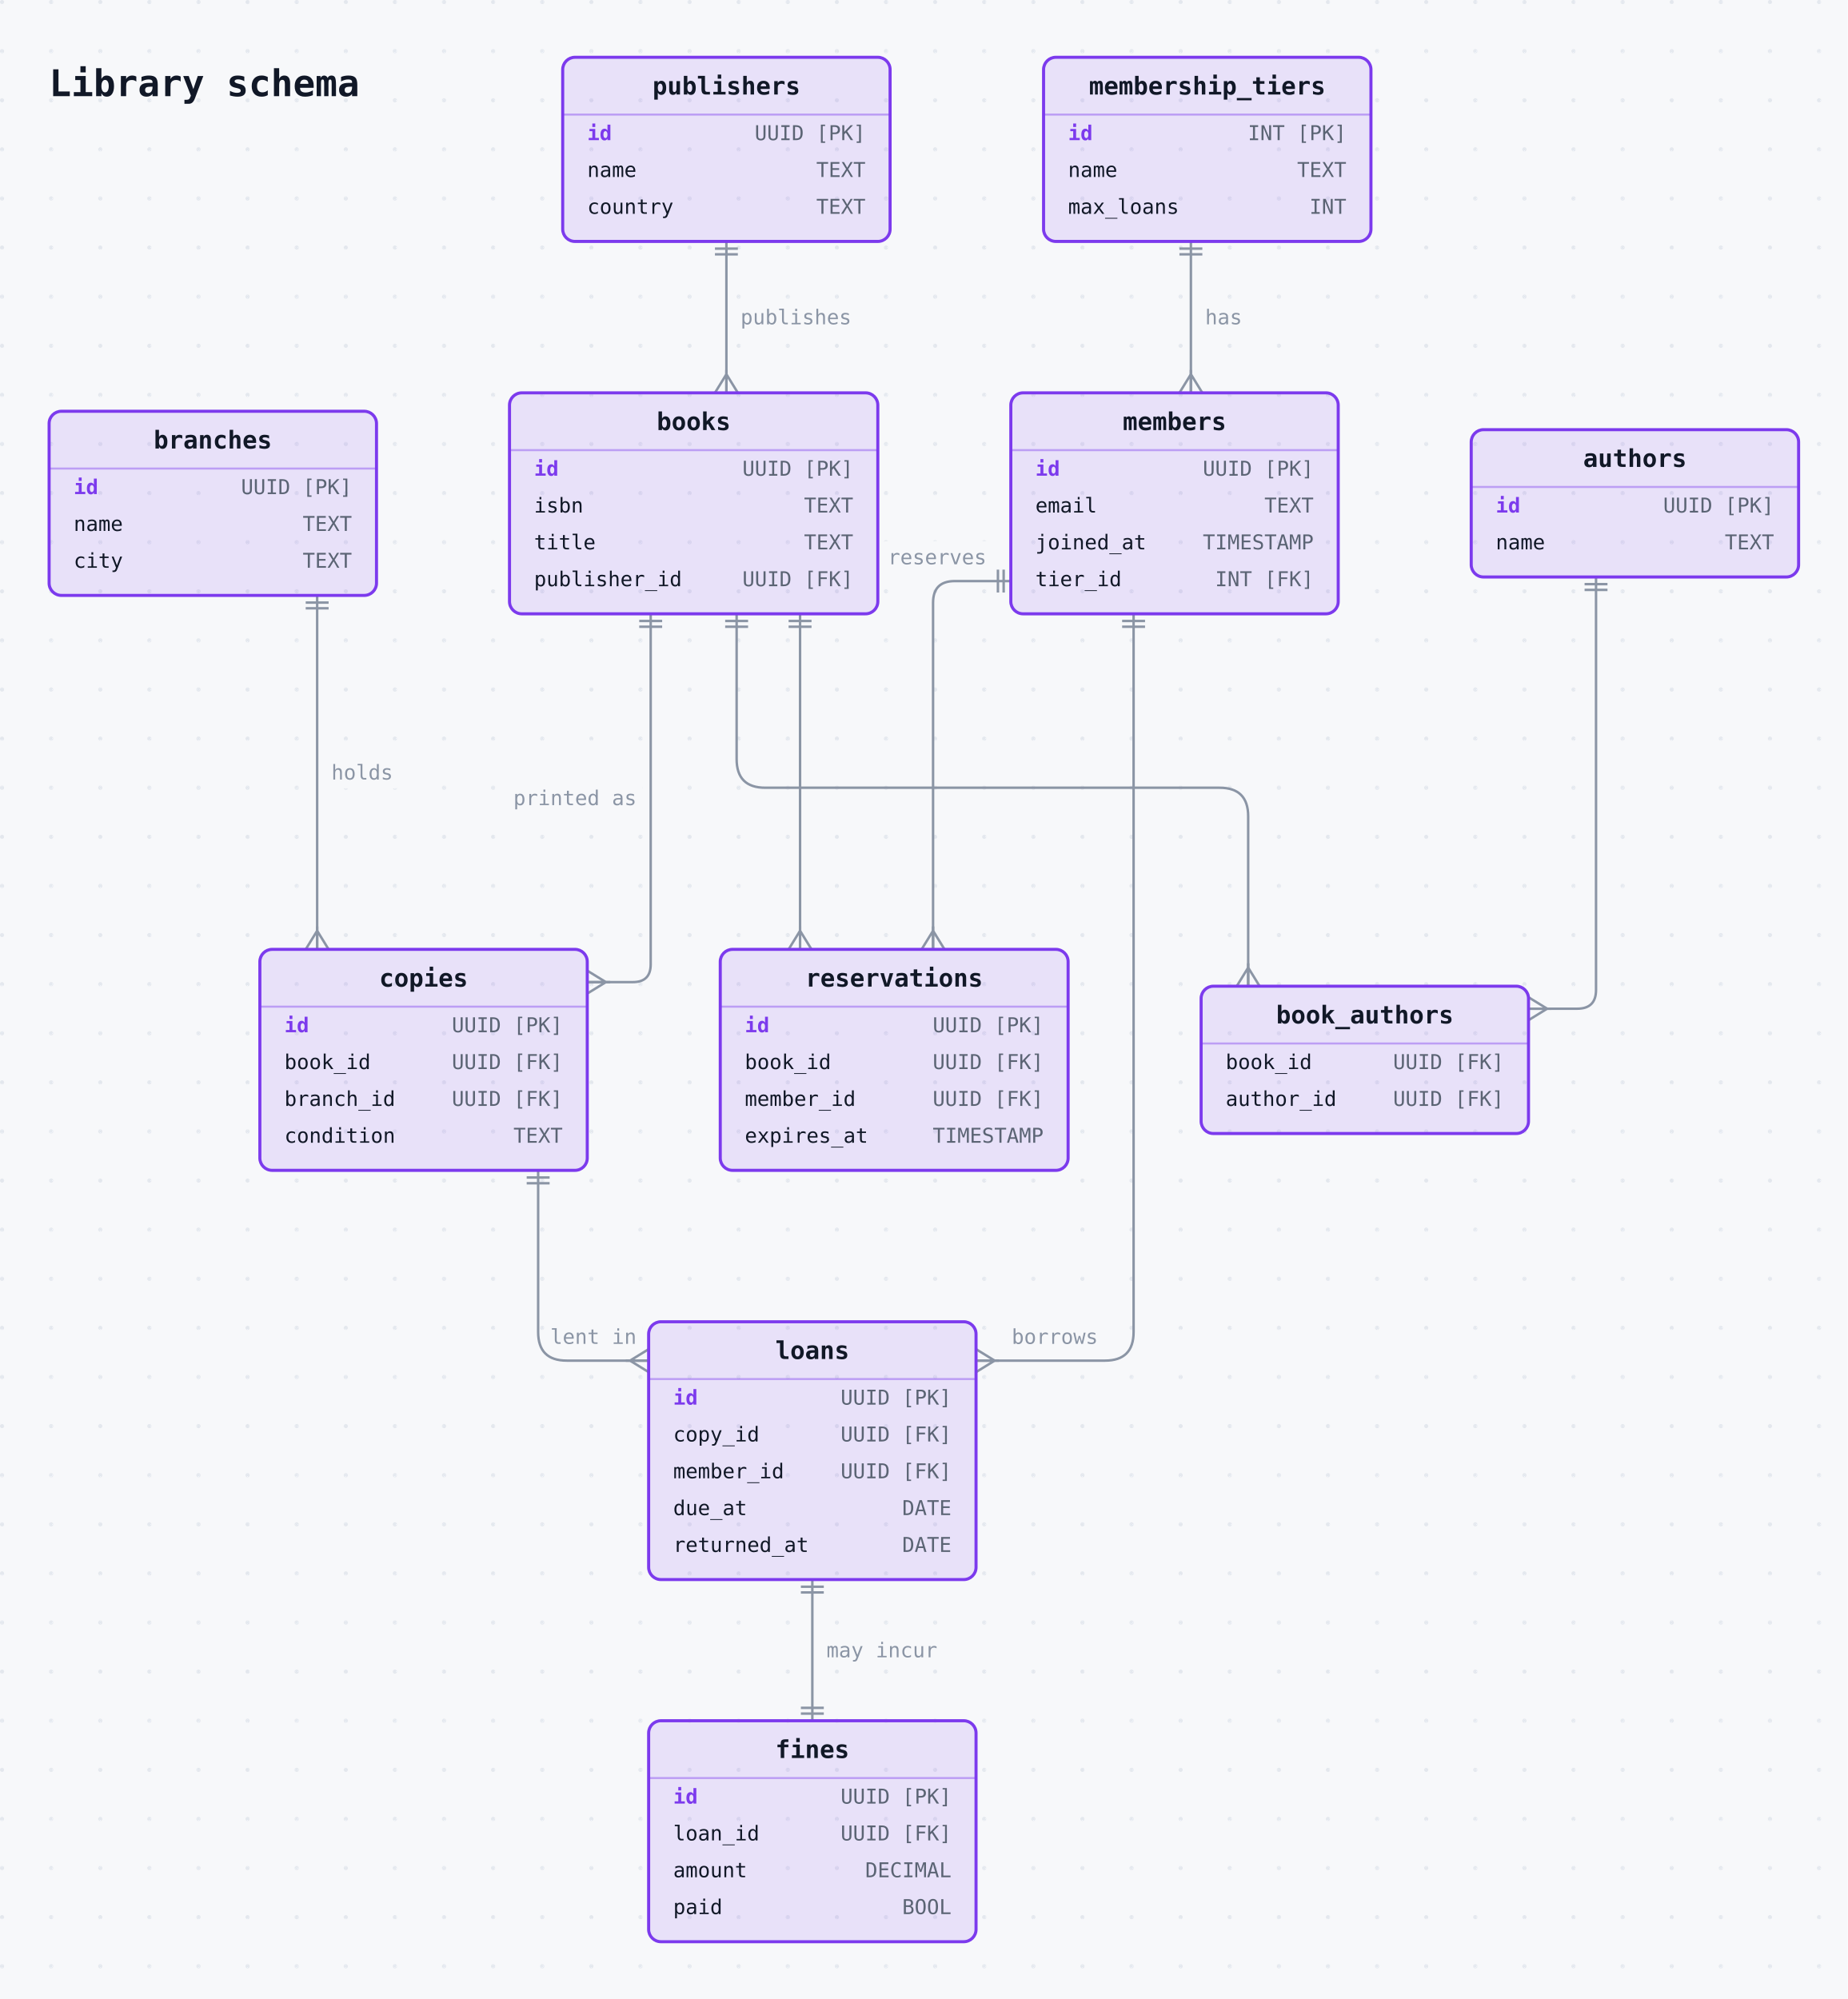
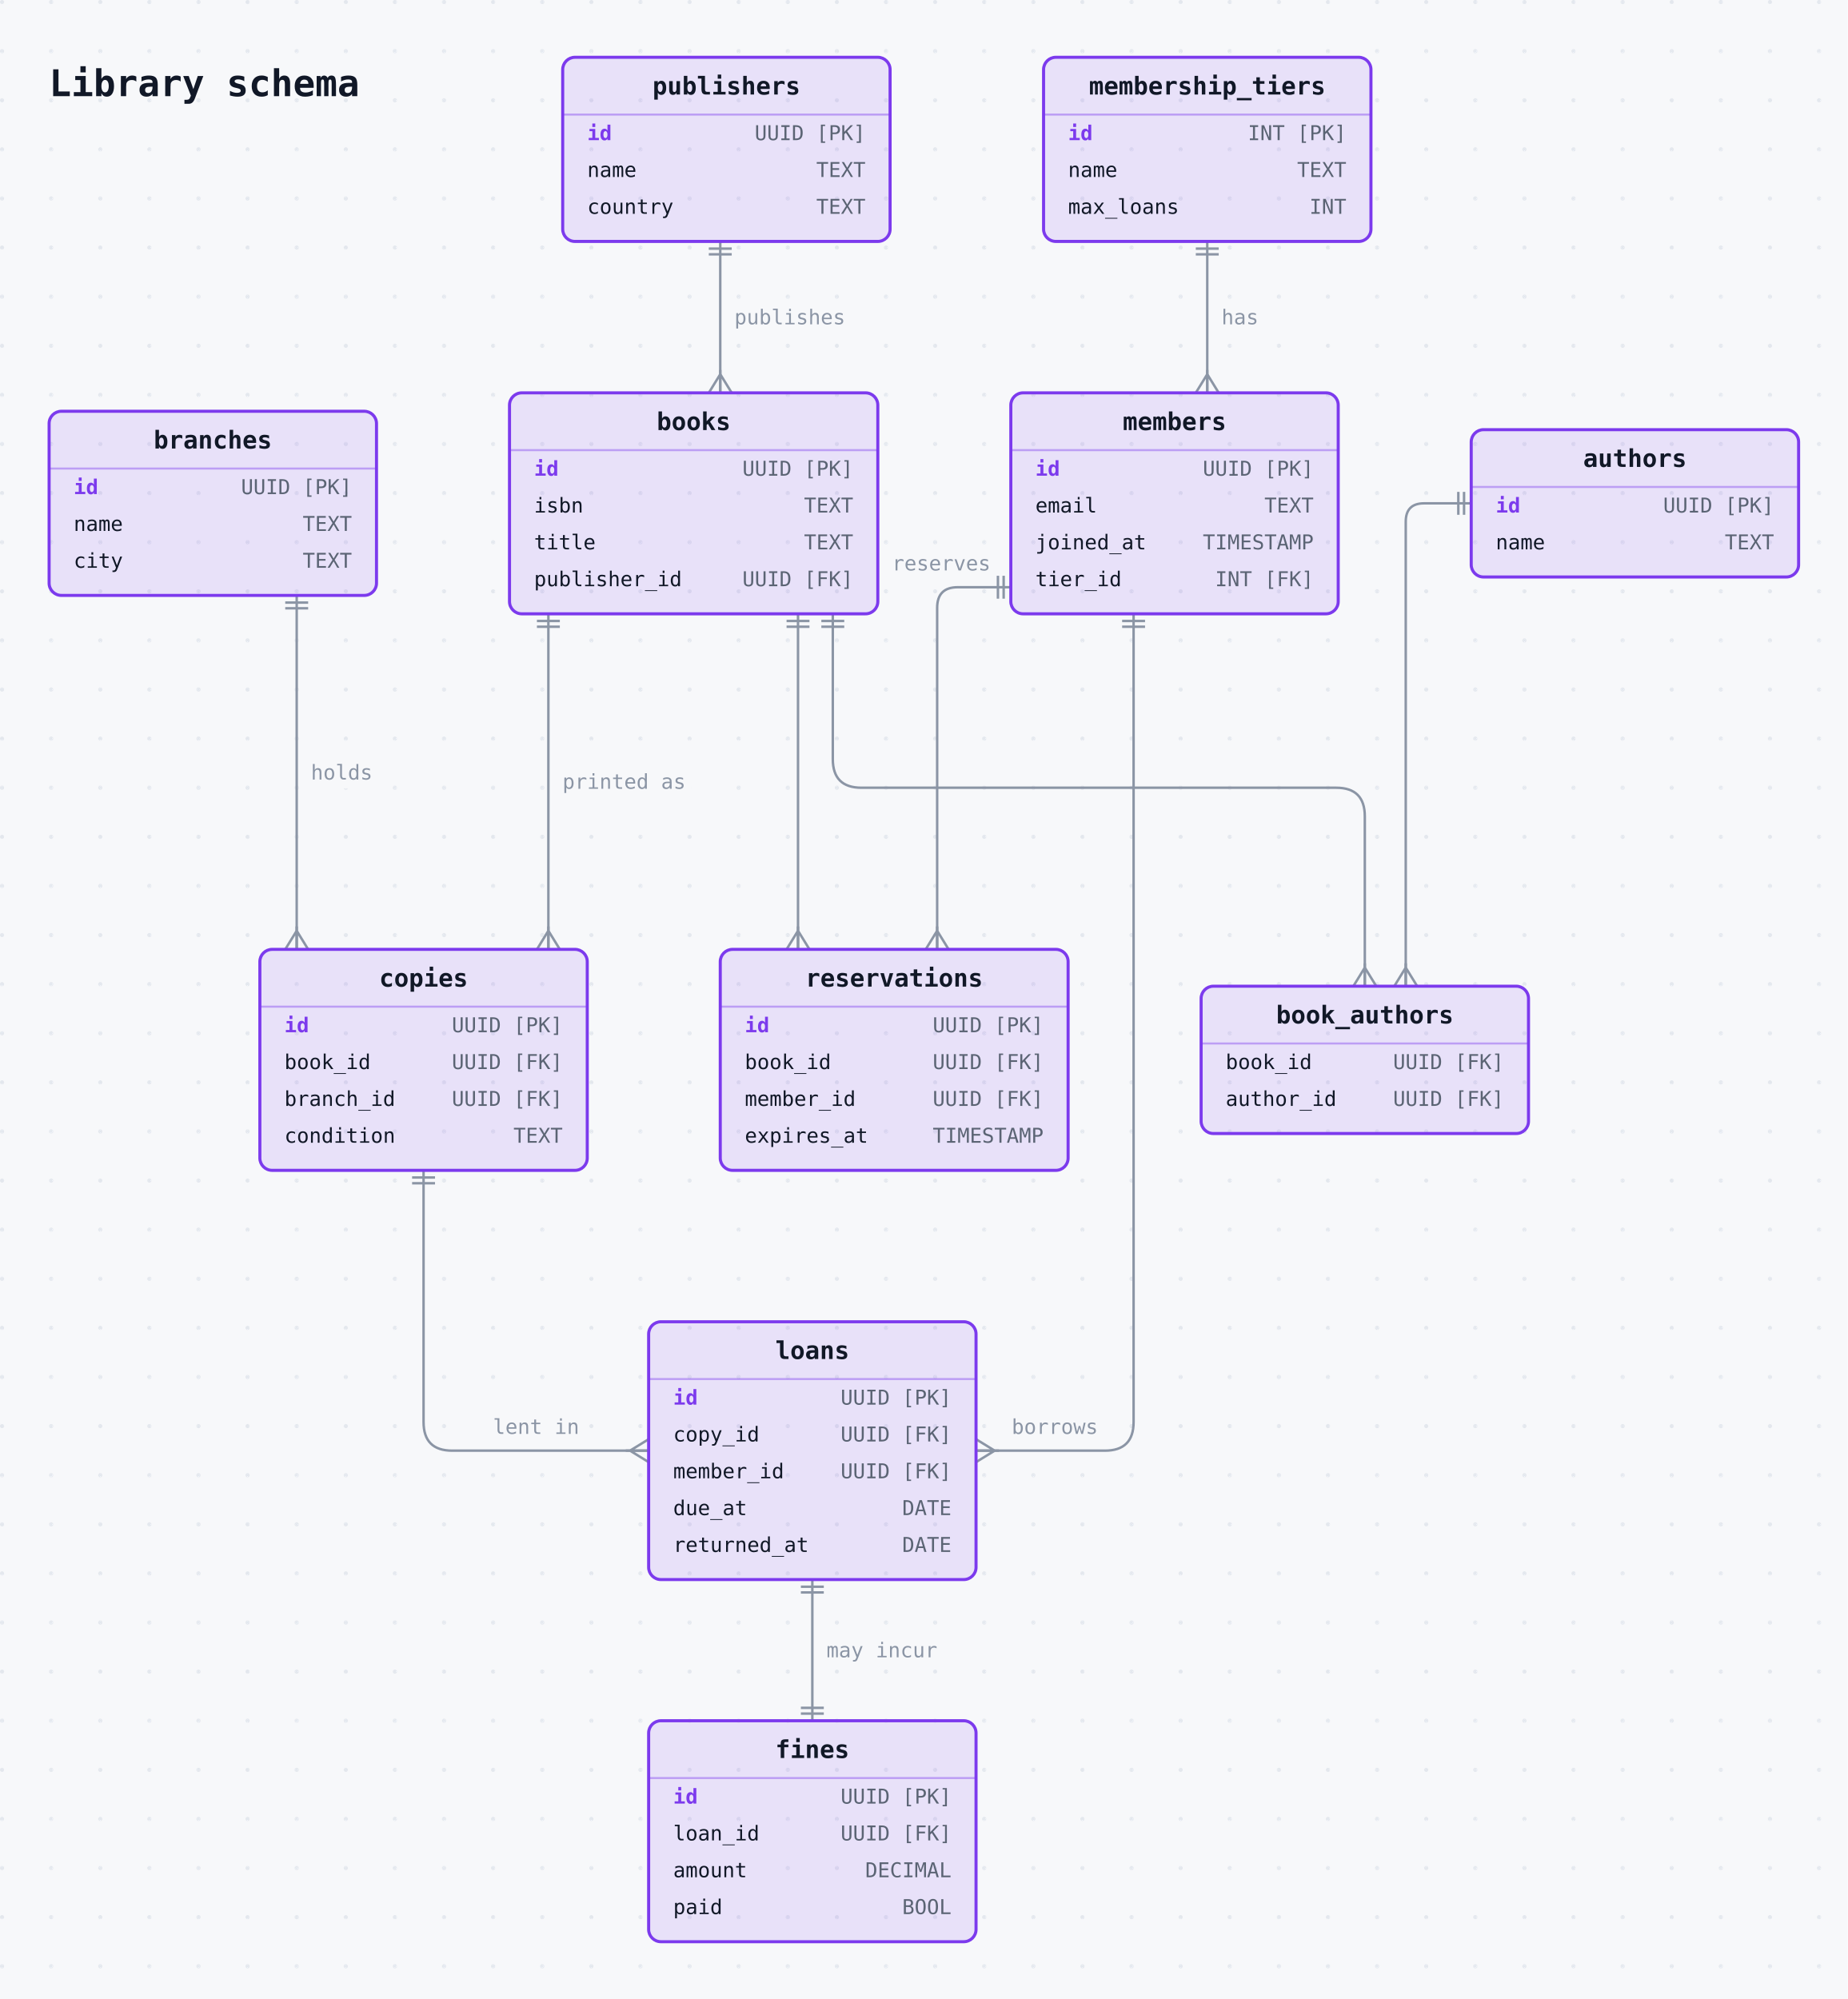
<svg xmlns="http://www.w3.org/2000/svg" version="1.1" width="903" height="977" viewBox="0 0 903 977" font-family="JetBrains Mono, ui-monospace, SFMono-Regular, Menlo, Consolas, monospace">
  <defs>
    <pattern id="canvas-grid" width="24" height="24" patternUnits="userSpaceOnUse">
      <circle cx="1" cy="1" r="1" fill="#e3e7ed" />
    </pattern>
    <marker id="marker-er-many-0" viewBox="-1 -1 13.2 13.2" refX="11.2" refY="5.6" markerWidth="13.2" markerHeight="13.2" markerUnits="userSpaceOnUse" orient="auto-start-reverse">
      <path d="M2.1 5.6 L11.2 0 M2.1 5.6 L11.2 11.2 M0 5.6 L11.2 5.6" fill="none" stroke="#8b95a5" stroke-width="1.2" />
    </marker>
    <marker id="marker-er-one-1" viewBox="-1 -1 13.2 13.2" refX="11.2" refY="5.6" markerWidth="13.2" markerHeight="13.2" markerUnits="userSpaceOnUse" orient="auto-start-reverse">
      <path d="M4.9 0 V11.2 M7.7 0 V11.2" fill="none" stroke="#8b95a5" stroke-width="1.2" />
    </marker>
  </defs>
  <rect width="100%" height="100%" fill="#f7f8fa" />
  <rect width="100%" height="100%" fill="url(#canvas-grid)" />
  <text x="24.0" y="47.0" text-anchor="start" font-size="18" font-weight="bold" fill="#111827">Library schema</text>
-   <path d="M 582.0 118.0 L 582.0 192.0" fill="none" stroke="#8b95a5" stroke-width="1.2" marker-end="url(#marker-er-many-0)" marker-start="url(#marker-er-one-1)" />
-   <path d="M 355.0 118.0 L 355.0 192.0" fill="none" stroke="#8b95a5" stroke-width="1.2" marker-end="url(#marker-er-many-0)" marker-start="url(#marker-er-one-1)" />
-   <path d="M 360.0 300.0 L 360.0 371.0 Q 360.0 385.0 374.0 385.0 L 596.0 385.0 Q 610.0 385.0 610.0 399.0 L 610.0 482.0" fill="none" stroke="#8b95a5" stroke-width="1.2" marker-end="url(#marker-er-many-0)" marker-start="url(#marker-er-one-1)" />
-   <path d="M 780.0 282.0 L 780.0 483.8 Q 780.0 493.0 770.8 493.0 L 747.0 493.0" fill="none" stroke="#8b95a5" stroke-width="1.2" marker-end="url(#marker-er-many-0)" marker-start="url(#marker-er-one-1)" />
-   <path d="M 318.0 300.0 L 318.0 471.3 Q 318.0 480.0 309.3 480.0 L 287.0 480.0" fill="none" stroke="#8b95a5" stroke-width="1.2" marker-end="url(#marker-er-many-0)" marker-start="url(#marker-er-one-1)" />
-   <path d="M 155.0 291.0 L 155.0 464.0" fill="none" stroke="#8b95a5" stroke-width="1.2" marker-end="url(#marker-er-many-0)" marker-start="url(#marker-er-one-1)" />
-   <path d="M 263.0 572.0 L 263.0 651.0 Q 263.0 665.0 277.0 665.0 L 317.0 665.0" fill="none" stroke="#8b95a5" stroke-width="1.2" marker-end="url(#marker-er-many-0)" marker-start="url(#marker-er-one-1)" />
-   <path d="M 554.0 300.0 L 554.0 651.0 Q 554.0 665.0 540.0 665.0 L 477.0 665.0" fill="none" stroke="#8b95a5" stroke-width="1.2" marker-end="url(#marker-er-many-0)" marker-start="url(#marker-er-one-1)" />
+   <path d="M 590.0 118.0 L 590.0 192.0" fill="none" stroke="#8b95a5" stroke-width="1.2" marker-end="url(#marker-er-many-0)" marker-start="url(#marker-er-one-1)" />
+   <path d="M 352.0 118.0 L 352.0 192.0" fill="none" stroke="#8b95a5" stroke-width="1.2" marker-end="url(#marker-er-many-0)" marker-start="url(#marker-er-one-1)" />
+   <path d="M 407.0 300.0 L 407.0 371.0 Q 407.0 385.0 421.0 385.0 L 653.0 385.0 Q 667.0 385.0 667.0 399.0 L 667.0 482.0" fill="none" stroke="#8b95a5" stroke-width="1.2" marker-end="url(#marker-er-many-0)" marker-start="url(#marker-er-one-1)" />
+   <path d="M 719.0 246.0 L 696.0 246.0 Q 687.0 246.0 687.0 255.0 L 687.0 482.0" fill="none" stroke="#8b95a5" stroke-width="1.2" marker-end="url(#marker-er-many-0)" marker-start="url(#marker-er-one-1)" />
+   <path d="M 268.0 300.0 L 268.0 464.0" fill="none" stroke="#8b95a5" stroke-width="1.2" marker-end="url(#marker-er-many-0)" marker-start="url(#marker-er-one-1)" />
+   <path d="M 145.0 291.0 L 145.0 464.0" fill="none" stroke="#8b95a5" stroke-width="1.2" marker-end="url(#marker-er-many-0)" marker-start="url(#marker-er-one-1)" />
+   <path d="M 207.0 572.0 L 207.0 695.0 Q 207.0 709.0 221.0 709.0 L 317.0 709.0" fill="none" stroke="#8b95a5" stroke-width="1.2" marker-end="url(#marker-er-many-0)" marker-start="url(#marker-er-one-1)" />
+   <path d="M 554.0 300.0 L 554.0 695.0 Q 554.0 709.0 540.0 709.0 L 477.0 709.0" fill="none" stroke="#8b95a5" stroke-width="1.2" marker-end="url(#marker-er-many-0)" marker-start="url(#marker-er-one-1)" />
  <path d="M 397.0 772.0 L 397.0 841.0" fill="none" stroke="#8b95a5" stroke-width="1.2" marker-end="url(#marker-er-one-1)" marker-start="url(#marker-er-one-1)" />
-   <path d="M 391.0 300.0 L 391.0 464.0" fill="none" stroke="#8b95a5" stroke-width="1.2" marker-end="url(#marker-er-many-0)" marker-start="url(#marker-er-one-1)" />
-   <path d="M 494.0 284.0 L 466.6 284.0 Q 456.0 284.0 456.0 294.6 L 456.0 464.0" fill="none" stroke="#8b95a5" stroke-width="1.2" marker-end="url(#marker-er-many-0)" marker-start="url(#marker-er-one-1)" />
+   <path d="M 390.0 300.0 L 390.0 464.0" fill="none" stroke="#8b95a5" stroke-width="1.2" marker-end="url(#marker-er-many-0)" marker-start="url(#marker-er-one-1)" />
+   <path d="M 494.0 287.0 L 468.1 287.0 Q 458.0 287.0 458.0 297.1 L 458.0 464.0" fill="none" stroke="#8b95a5" stroke-width="1.2" marker-end="url(#marker-er-many-0)" marker-start="url(#marker-er-one-1)" />
  <rect fill="#7c3aed" fill-opacity="0.122" stroke="#7c3aed" stroke-width="1.5" x="494.0" y="192.0" width="160.0" height="108.0" rx="6.0" />
  <text x="574.0" y="210.2" text-anchor="middle" font-size="12" font-weight="bold" fill="#111827">members</text>
  <line x1="494.0" y1="220.0" x2="654.0" y2="220.0" stroke="#7c3aed" stroke-opacity="0.4" />
  <text x="506.0" y="232.5" text-anchor="start" font-family="JetBrains Mono, ui-monospace, Menlo, monospace" font-size="10" fill="#7c3aed" font-weight="bold">id</text>
  <text x="642.0" y="232.5" text-anchor="end" font-family="JetBrains Mono, ui-monospace, Menlo, monospace" font-size="10" fill="#5b6474">UUID [PK]</text>
  <text x="506.0" y="250.5" text-anchor="start" font-family="JetBrains Mono, ui-monospace, Menlo, monospace" font-size="10" fill="#111827">email</text>
  <text x="642.0" y="250.5" text-anchor="end" font-family="JetBrains Mono, ui-monospace, Menlo, monospace" font-size="10" fill="#5b6474">TEXT</text>
  <text x="506.0" y="268.5" text-anchor="start" font-family="JetBrains Mono, ui-monospace, Menlo, monospace" font-size="10" fill="#111827">joined_at</text>
  <text x="642.0" y="268.5" text-anchor="end" font-family="JetBrains Mono, ui-monospace, Menlo, monospace" font-size="10" fill="#5b6474">TIMESTAMP</text>
  <text x="506.0" y="286.5" text-anchor="start" font-family="JetBrains Mono, ui-monospace, Menlo, monospace" font-size="10" fill="#111827">tier_id</text>
  <text x="642.0" y="286.5" text-anchor="end" font-family="JetBrains Mono, ui-monospace, Menlo, monospace" font-size="10" fill="#5b6474">INT [FK]</text>
  <rect fill="#7c3aed" fill-opacity="0.122" stroke="#7c3aed" stroke-width="1.5" x="510.0" y="28.0" width="160.0" height="90.0" rx="6.0" />
  <text x="590.0" y="46.2" text-anchor="middle" font-size="12" font-weight="bold" fill="#111827">membership_tiers</text>
  <line x1="510.0" y1="56.0" x2="670.0" y2="56.0" stroke="#7c3aed" stroke-opacity="0.4" />
  <text x="522.0" y="68.5" text-anchor="start" font-family="JetBrains Mono, ui-monospace, Menlo, monospace" font-size="10" fill="#7c3aed" font-weight="bold">id</text>
  <text x="658.0" y="68.5" text-anchor="end" font-family="JetBrains Mono, ui-monospace, Menlo, monospace" font-size="10" fill="#5b6474">INT [PK]</text>
  <text x="522.0" y="86.5" text-anchor="start" font-family="JetBrains Mono, ui-monospace, Menlo, monospace" font-size="10" fill="#111827">name</text>
  <text x="658.0" y="86.5" text-anchor="end" font-family="JetBrains Mono, ui-monospace, Menlo, monospace" font-size="10" fill="#5b6474">TEXT</text>
  <text x="522.0" y="104.5" text-anchor="start" font-family="JetBrains Mono, ui-monospace, Menlo, monospace" font-size="10" fill="#111827">max_loans</text>
  <text x="658.0" y="104.5" text-anchor="end" font-family="JetBrains Mono, ui-monospace, Menlo, monospace" font-size="10" fill="#5b6474">INT</text>
  <rect fill="#7c3aed" fill-opacity="0.122" stroke="#7c3aed" stroke-width="1.5" x="249.0" y="192.0" width="180.0" height="108.0" rx="6.0" />
  <text x="339.0" y="210.2" text-anchor="middle" font-size="12" font-weight="bold" fill="#111827">books</text>
  <line x1="249.0" y1="220.0" x2="429.0" y2="220.0" stroke="#7c3aed" stroke-opacity="0.4" />
  <text x="261.0" y="232.5" text-anchor="start" font-family="JetBrains Mono, ui-monospace, Menlo, monospace" font-size="10" fill="#7c3aed" font-weight="bold">id</text>
  <text x="417.0" y="232.5" text-anchor="end" font-family="JetBrains Mono, ui-monospace, Menlo, monospace" font-size="10" fill="#5b6474">UUID [PK]</text>
  <text x="261.0" y="250.5" text-anchor="start" font-family="JetBrains Mono, ui-monospace, Menlo, monospace" font-size="10" fill="#111827">isbn</text>
  <text x="417.0" y="250.5" text-anchor="end" font-family="JetBrains Mono, ui-monospace, Menlo, monospace" font-size="10" fill="#5b6474">TEXT</text>
  <text x="261.0" y="268.5" text-anchor="start" font-family="JetBrains Mono, ui-monospace, Menlo, monospace" font-size="10" fill="#111827">title</text>
  <text x="417.0" y="268.5" text-anchor="end" font-family="JetBrains Mono, ui-monospace, Menlo, monospace" font-size="10" fill="#5b6474">TEXT</text>
  <text x="261.0" y="286.5" text-anchor="start" font-family="JetBrains Mono, ui-monospace, Menlo, monospace" font-size="10" fill="#111827">publisher_id</text>
  <text x="417.0" y="286.5" text-anchor="end" font-family="JetBrains Mono, ui-monospace, Menlo, monospace" font-size="10" fill="#5b6474">UUID [FK]</text>
  <rect fill="#7c3aed" fill-opacity="0.122" stroke="#7c3aed" stroke-width="1.5" x="719.0" y="210.0" width="160.0" height="72.0" rx="6.0" />
  <text x="799.0" y="228.2" text-anchor="middle" font-size="12" font-weight="bold" fill="#111827">authors</text>
  <line x1="719.0" y1="238.0" x2="879.0" y2="238.0" stroke="#7c3aed" stroke-opacity="0.4" />
  <text x="731.0" y="250.5" text-anchor="start" font-family="JetBrains Mono, ui-monospace, Menlo, monospace" font-size="10" fill="#7c3aed" font-weight="bold">id</text>
  <text x="867.0" y="250.5" text-anchor="end" font-family="JetBrains Mono, ui-monospace, Menlo, monospace" font-size="10" fill="#5b6474">UUID [PK]</text>
  <text x="731.0" y="268.5" text-anchor="start" font-family="JetBrains Mono, ui-monospace, Menlo, monospace" font-size="10" fill="#111827">name</text>
  <text x="867.0" y="268.5" text-anchor="end" font-family="JetBrains Mono, ui-monospace, Menlo, monospace" font-size="10" fill="#5b6474">TEXT</text>
  <rect fill="#7c3aed" fill-opacity="0.122" stroke="#7c3aed" stroke-width="1.5" x="587.0" y="482.0" width="160.0" height="72.0" rx="6.0" />
  <text x="667.0" y="500.2" text-anchor="middle" font-size="12" font-weight="bold" fill="#111827">book_authors</text>
  <line x1="587.0" y1="510.0" x2="747.0" y2="510.0" stroke="#7c3aed" stroke-opacity="0.4" />
  <text x="599.0" y="522.5" text-anchor="start" font-family="JetBrains Mono, ui-monospace, Menlo, monospace" font-size="10" fill="#111827">book_id</text>
  <text x="735.0" y="522.5" text-anchor="end" font-family="JetBrains Mono, ui-monospace, Menlo, monospace" font-size="10" fill="#5b6474">UUID [FK]</text>
  <text x="599.0" y="540.5" text-anchor="start" font-family="JetBrains Mono, ui-monospace, Menlo, monospace" font-size="10" fill="#111827">author_id</text>
  <text x="735.0" y="540.5" text-anchor="end" font-family="JetBrains Mono, ui-monospace, Menlo, monospace" font-size="10" fill="#5b6474">UUID [FK]</text>
  <rect fill="#7c3aed" fill-opacity="0.122" stroke="#7c3aed" stroke-width="1.5" x="275.0" y="28.0" width="160.0" height="90.0" rx="6.0" />
  <text x="355.0" y="46.2" text-anchor="middle" font-size="12" font-weight="bold" fill="#111827">publishers</text>
  <line x1="275.0" y1="56.0" x2="435.0" y2="56.0" stroke="#7c3aed" stroke-opacity="0.4" />
  <text x="287.0" y="68.5" text-anchor="start" font-family="JetBrains Mono, ui-monospace, Menlo, monospace" font-size="10" fill="#7c3aed" font-weight="bold">id</text>
  <text x="423.0" y="68.5" text-anchor="end" font-family="JetBrains Mono, ui-monospace, Menlo, monospace" font-size="10" fill="#5b6474">UUID [PK]</text>
  <text x="287.0" y="86.5" text-anchor="start" font-family="JetBrains Mono, ui-monospace, Menlo, monospace" font-size="10" fill="#111827">name</text>
  <text x="423.0" y="86.5" text-anchor="end" font-family="JetBrains Mono, ui-monospace, Menlo, monospace" font-size="10" fill="#5b6474">TEXT</text>
  <text x="287.0" y="104.5" text-anchor="start" font-family="JetBrains Mono, ui-monospace, Menlo, monospace" font-size="10" fill="#111827">country</text>
  <text x="423.0" y="104.5" text-anchor="end" font-family="JetBrains Mono, ui-monospace, Menlo, monospace" font-size="10" fill="#5b6474">TEXT</text>
  <rect fill="#7c3aed" fill-opacity="0.122" stroke="#7c3aed" stroke-width="1.5" x="127.0" y="464.0" width="160.0" height="108.0" rx="6.0" />
  <text x="207.0" y="482.2" text-anchor="middle" font-size="12" font-weight="bold" fill="#111827">copies</text>
  <line x1="127.0" y1="492.0" x2="287.0" y2="492.0" stroke="#7c3aed" stroke-opacity="0.4" />
  <text x="139.0" y="504.5" text-anchor="start" font-family="JetBrains Mono, ui-monospace, Menlo, monospace" font-size="10" fill="#7c3aed" font-weight="bold">id</text>
  <text x="275.0" y="504.5" text-anchor="end" font-family="JetBrains Mono, ui-monospace, Menlo, monospace" font-size="10" fill="#5b6474">UUID [PK]</text>
  <text x="139.0" y="522.5" text-anchor="start" font-family="JetBrains Mono, ui-monospace, Menlo, monospace" font-size="10" fill="#111827">book_id</text>
  <text x="275.0" y="522.5" text-anchor="end" font-family="JetBrains Mono, ui-monospace, Menlo, monospace" font-size="10" fill="#5b6474">UUID [FK]</text>
  <text x="139.0" y="540.5" text-anchor="start" font-family="JetBrains Mono, ui-monospace, Menlo, monospace" font-size="10" fill="#111827">branch_id</text>
  <text x="275.0" y="540.5" text-anchor="end" font-family="JetBrains Mono, ui-monospace, Menlo, monospace" font-size="10" fill="#5b6474">UUID [FK]</text>
  <text x="139.0" y="558.5" text-anchor="start" font-family="JetBrains Mono, ui-monospace, Menlo, monospace" font-size="10" fill="#111827">condition</text>
  <text x="275.0" y="558.5" text-anchor="end" font-family="JetBrains Mono, ui-monospace, Menlo, monospace" font-size="10" fill="#5b6474">TEXT</text>
  <rect fill="#7c3aed" fill-opacity="0.122" stroke="#7c3aed" stroke-width="1.5" x="24.0" y="201.0" width="160.0" height="90.0" rx="6.0" />
  <text x="104.0" y="219.2" text-anchor="middle" font-size="12" font-weight="bold" fill="#111827">branches</text>
  <line x1="24.0" y1="229.0" x2="184.0" y2="229.0" stroke="#7c3aed" stroke-opacity="0.4" />
  <text x="36.0" y="241.5" text-anchor="start" font-family="JetBrains Mono, ui-monospace, Menlo, monospace" font-size="10" fill="#7c3aed" font-weight="bold">id</text>
  <text x="172.0" y="241.5" text-anchor="end" font-family="JetBrains Mono, ui-monospace, Menlo, monospace" font-size="10" fill="#5b6474">UUID [PK]</text>
  <text x="36.0" y="259.5" text-anchor="start" font-family="JetBrains Mono, ui-monospace, Menlo, monospace" font-size="10" fill="#111827">name</text>
  <text x="172.0" y="259.5" text-anchor="end" font-family="JetBrains Mono, ui-monospace, Menlo, monospace" font-size="10" fill="#5b6474">TEXT</text>
  <text x="36.0" y="277.5" text-anchor="start" font-family="JetBrains Mono, ui-monospace, Menlo, monospace" font-size="10" fill="#111827">city</text>
  <text x="172.0" y="277.5" text-anchor="end" font-family="JetBrains Mono, ui-monospace, Menlo, monospace" font-size="10" fill="#5b6474">TEXT</text>
  <rect fill="#7c3aed" fill-opacity="0.122" stroke="#7c3aed" stroke-width="1.5" x="317.0" y="646.0" width="160.0" height="126.0" rx="6.0" />
  <text x="397.0" y="664.2" text-anchor="middle" font-size="12" font-weight="bold" fill="#111827">loans</text>
  <line x1="317.0" y1="674.0" x2="477.0" y2="674.0" stroke="#7c3aed" stroke-opacity="0.4" />
  <text x="329.0" y="686.5" text-anchor="start" font-family="JetBrains Mono, ui-monospace, Menlo, monospace" font-size="10" fill="#7c3aed" font-weight="bold">id</text>
  <text x="465.0" y="686.5" text-anchor="end" font-family="JetBrains Mono, ui-monospace, Menlo, monospace" font-size="10" fill="#5b6474">UUID [PK]</text>
  <text x="329.0" y="704.5" text-anchor="start" font-family="JetBrains Mono, ui-monospace, Menlo, monospace" font-size="10" fill="#111827">copy_id</text>
  <text x="465.0" y="704.5" text-anchor="end" font-family="JetBrains Mono, ui-monospace, Menlo, monospace" font-size="10" fill="#5b6474">UUID [FK]</text>
  <text x="329.0" y="722.5" text-anchor="start" font-family="JetBrains Mono, ui-monospace, Menlo, monospace" font-size="10" fill="#111827">member_id</text>
  <text x="465.0" y="722.5" text-anchor="end" font-family="JetBrains Mono, ui-monospace, Menlo, monospace" font-size="10" fill="#5b6474">UUID [FK]</text>
  <text x="329.0" y="740.5" text-anchor="start" font-family="JetBrains Mono, ui-monospace, Menlo, monospace" font-size="10" fill="#111827">due_at</text>
  <text x="465.0" y="740.5" text-anchor="end" font-family="JetBrains Mono, ui-monospace, Menlo, monospace" font-size="10" fill="#5b6474">DATE</text>
  <text x="329.0" y="758.5" text-anchor="start" font-family="JetBrains Mono, ui-monospace, Menlo, monospace" font-size="10" fill="#111827">returned_at</text>
  <text x="465.0" y="758.5" text-anchor="end" font-family="JetBrains Mono, ui-monospace, Menlo, monospace" font-size="10" fill="#5b6474">DATE</text>
  <rect fill="#7c3aed" fill-opacity="0.122" stroke="#7c3aed" stroke-width="1.5" x="317.0" y="841.0" width="160.0" height="108.0" rx="6.0" />
  <text x="397.0" y="859.2" text-anchor="middle" font-size="12" font-weight="bold" fill="#111827">fines</text>
  <line x1="317.0" y1="869.0" x2="477.0" y2="869.0" stroke="#7c3aed" stroke-opacity="0.4" />
  <text x="329.0" y="881.5" text-anchor="start" font-family="JetBrains Mono, ui-monospace, Menlo, monospace" font-size="10" fill="#7c3aed" font-weight="bold">id</text>
  <text x="465.0" y="881.5" text-anchor="end" font-family="JetBrains Mono, ui-monospace, Menlo, monospace" font-size="10" fill="#5b6474">UUID [PK]</text>
  <text x="329.0" y="899.5" text-anchor="start" font-family="JetBrains Mono, ui-monospace, Menlo, monospace" font-size="10" fill="#111827">loan_id</text>
  <text x="465.0" y="899.5" text-anchor="end" font-family="JetBrains Mono, ui-monospace, Menlo, monospace" font-size="10" fill="#5b6474">UUID [FK]</text>
  <text x="329.0" y="917.5" text-anchor="start" font-family="JetBrains Mono, ui-monospace, Menlo, monospace" font-size="10" fill="#111827">amount</text>
  <text x="465.0" y="917.5" text-anchor="end" font-family="JetBrains Mono, ui-monospace, Menlo, monospace" font-size="10" fill="#5b6474">DECIMAL</text>
  <text x="329.0" y="935.5" text-anchor="start" font-family="JetBrains Mono, ui-monospace, Menlo, monospace" font-size="10" fill="#111827">paid</text>
  <text x="465.0" y="935.5" text-anchor="end" font-family="JetBrains Mono, ui-monospace, Menlo, monospace" font-size="10" fill="#5b6474">BOOL</text>
  <rect fill="#7c3aed" fill-opacity="0.122" stroke="#7c3aed" stroke-width="1.5" x="352.0" y="464.0" width="170.0" height="108.0" rx="6.0" />
  <text x="437.0" y="482.2" text-anchor="middle" font-size="12" font-weight="bold" fill="#111827">reservations</text>
  <line x1="352.0" y1="492.0" x2="522.0" y2="492.0" stroke="#7c3aed" stroke-opacity="0.4" />
  <text x="364.0" y="504.5" text-anchor="start" font-family="JetBrains Mono, ui-monospace, Menlo, monospace" font-size="10" fill="#7c3aed" font-weight="bold">id</text>
  <text x="510.0" y="504.5" text-anchor="end" font-family="JetBrains Mono, ui-monospace, Menlo, monospace" font-size="10" fill="#5b6474">UUID [PK]</text>
  <text x="364.0" y="522.5" text-anchor="start" font-family="JetBrains Mono, ui-monospace, Menlo, monospace" font-size="10" fill="#111827">book_id</text>
  <text x="510.0" y="522.5" text-anchor="end" font-family="JetBrains Mono, ui-monospace, Menlo, monospace" font-size="10" fill="#5b6474">UUID [FK]</text>
  <text x="364.0" y="540.5" text-anchor="start" font-family="JetBrains Mono, ui-monospace, Menlo, monospace" font-size="10" fill="#111827">member_id</text>
  <text x="510.0" y="540.5" text-anchor="end" font-family="JetBrains Mono, ui-monospace, Menlo, monospace" font-size="10" fill="#5b6474">UUID [FK]</text>
  <text x="364.0" y="558.5" text-anchor="start" font-family="JetBrains Mono, ui-monospace, Menlo, monospace" font-size="10" fill="#111827">expires_at</text>
  <text x="510.0" y="558.5" text-anchor="end" font-family="JetBrains Mono, ui-monospace, Menlo, monospace" font-size="10" fill="#5b6474">TIMESTAMP</text>
-   <rect x="586.0" y="147.2" width="24.0" height="15.5" rx="2" fill="#f7f8fa" />
-   <text x="598.0" y="158.5" text-anchor="middle" font-size="10" fill="#8b95a5">has</text>
-   <rect x="359.0" y="147.2" width="60.0" height="15.5" rx="2" fill="#f7f8fa" />
-   <text x="389.0" y="158.5" text-anchor="middle" font-size="10" fill="#8b95a5">publishes</text>
-   <rect x="248.0" y="382.2" width="66.0" height="15.5" rx="2" fill="#f7f8fa" />
-   <text x="281.0" y="393.5" text-anchor="middle" font-size="10" fill="#8b95a5">printed as</text>
-   <rect x="159.0" y="369.8" width="36.0" height="15.5" rx="2" fill="#f7f8fa" />
-   <text x="177.0" y="381.0" text-anchor="middle" font-size="10" fill="#8b95a5">holds</text>
-   <rect x="266.0" y="645.5" width="48.0" height="15.5" rx="2" fill="#f7f8fa" />
-   <text x="290.0" y="656.8" text-anchor="middle" font-size="10" fill="#8b95a5">lent in</text>
-   <rect x="491.5" y="645.5" width="48.0" height="15.5" rx="2" fill="#f7f8fa" />
-   <text x="515.5" y="656.8" text-anchor="middle" font-size="10" fill="#8b95a5">borrows</text>
+   <rect x="594.0" y="147.2" width="24.0" height="15.5" rx="2" fill="#f7f8fa" />
+   <text x="606.0" y="158.5" text-anchor="middle" font-size="10" fill="#8b95a5">has</text>
+   <rect x="356.0" y="147.2" width="60.0" height="15.5" rx="2" fill="#f7f8fa" />
+   <text x="386.0" y="158.5" text-anchor="middle" font-size="10" fill="#8b95a5">publishes</text>
+   <rect x="272.0" y="374.2" width="66.0" height="15.5" rx="2" fill="#f7f8fa" />
+   <text x="305.0" y="385.5" text-anchor="middle" font-size="10" fill="#8b95a5">printed as</text>
+   <rect x="149.0" y="369.8" width="36.0" height="15.5" rx="2" fill="#f7f8fa" />
+   <text x="167.0" y="381.0" text-anchor="middle" font-size="10" fill="#8b95a5">holds</text>
+   <rect x="238.0" y="689.5" width="48.0" height="15.5" rx="2" fill="#f7f8fa" />
+   <text x="262.0" y="700.8" text-anchor="middle" font-size="10" fill="#8b95a5">lent in</text>
+   <rect x="491.5" y="689.5" width="48.0" height="15.5" rx="2" fill="#f7f8fa" />
+   <text x="515.5" y="700.8" text-anchor="middle" font-size="10" fill="#8b95a5">borrows</text>
  <rect x="401.0" y="798.8" width="60.0" height="15.5" rx="2" fill="#f7f8fa" />
  <text x="431.0" y="810.0" text-anchor="middle" font-size="10" fill="#8b95a5">may incur</text>
-   <rect x="431.0" y="264.5" width="54.0" height="15.5" rx="2" fill="#f7f8fa" />
-   <text x="458.0" y="275.8" text-anchor="middle" font-size="10" fill="#8b95a5">reserves</text>
+   <rect x="433.0" y="267.5" width="54.0" height="15.5" rx="2" fill="#f7f8fa" />
+   <text x="460.0" y="278.8" text-anchor="middle" font-size="10" fill="#8b95a5">reserves</text>
</svg>
